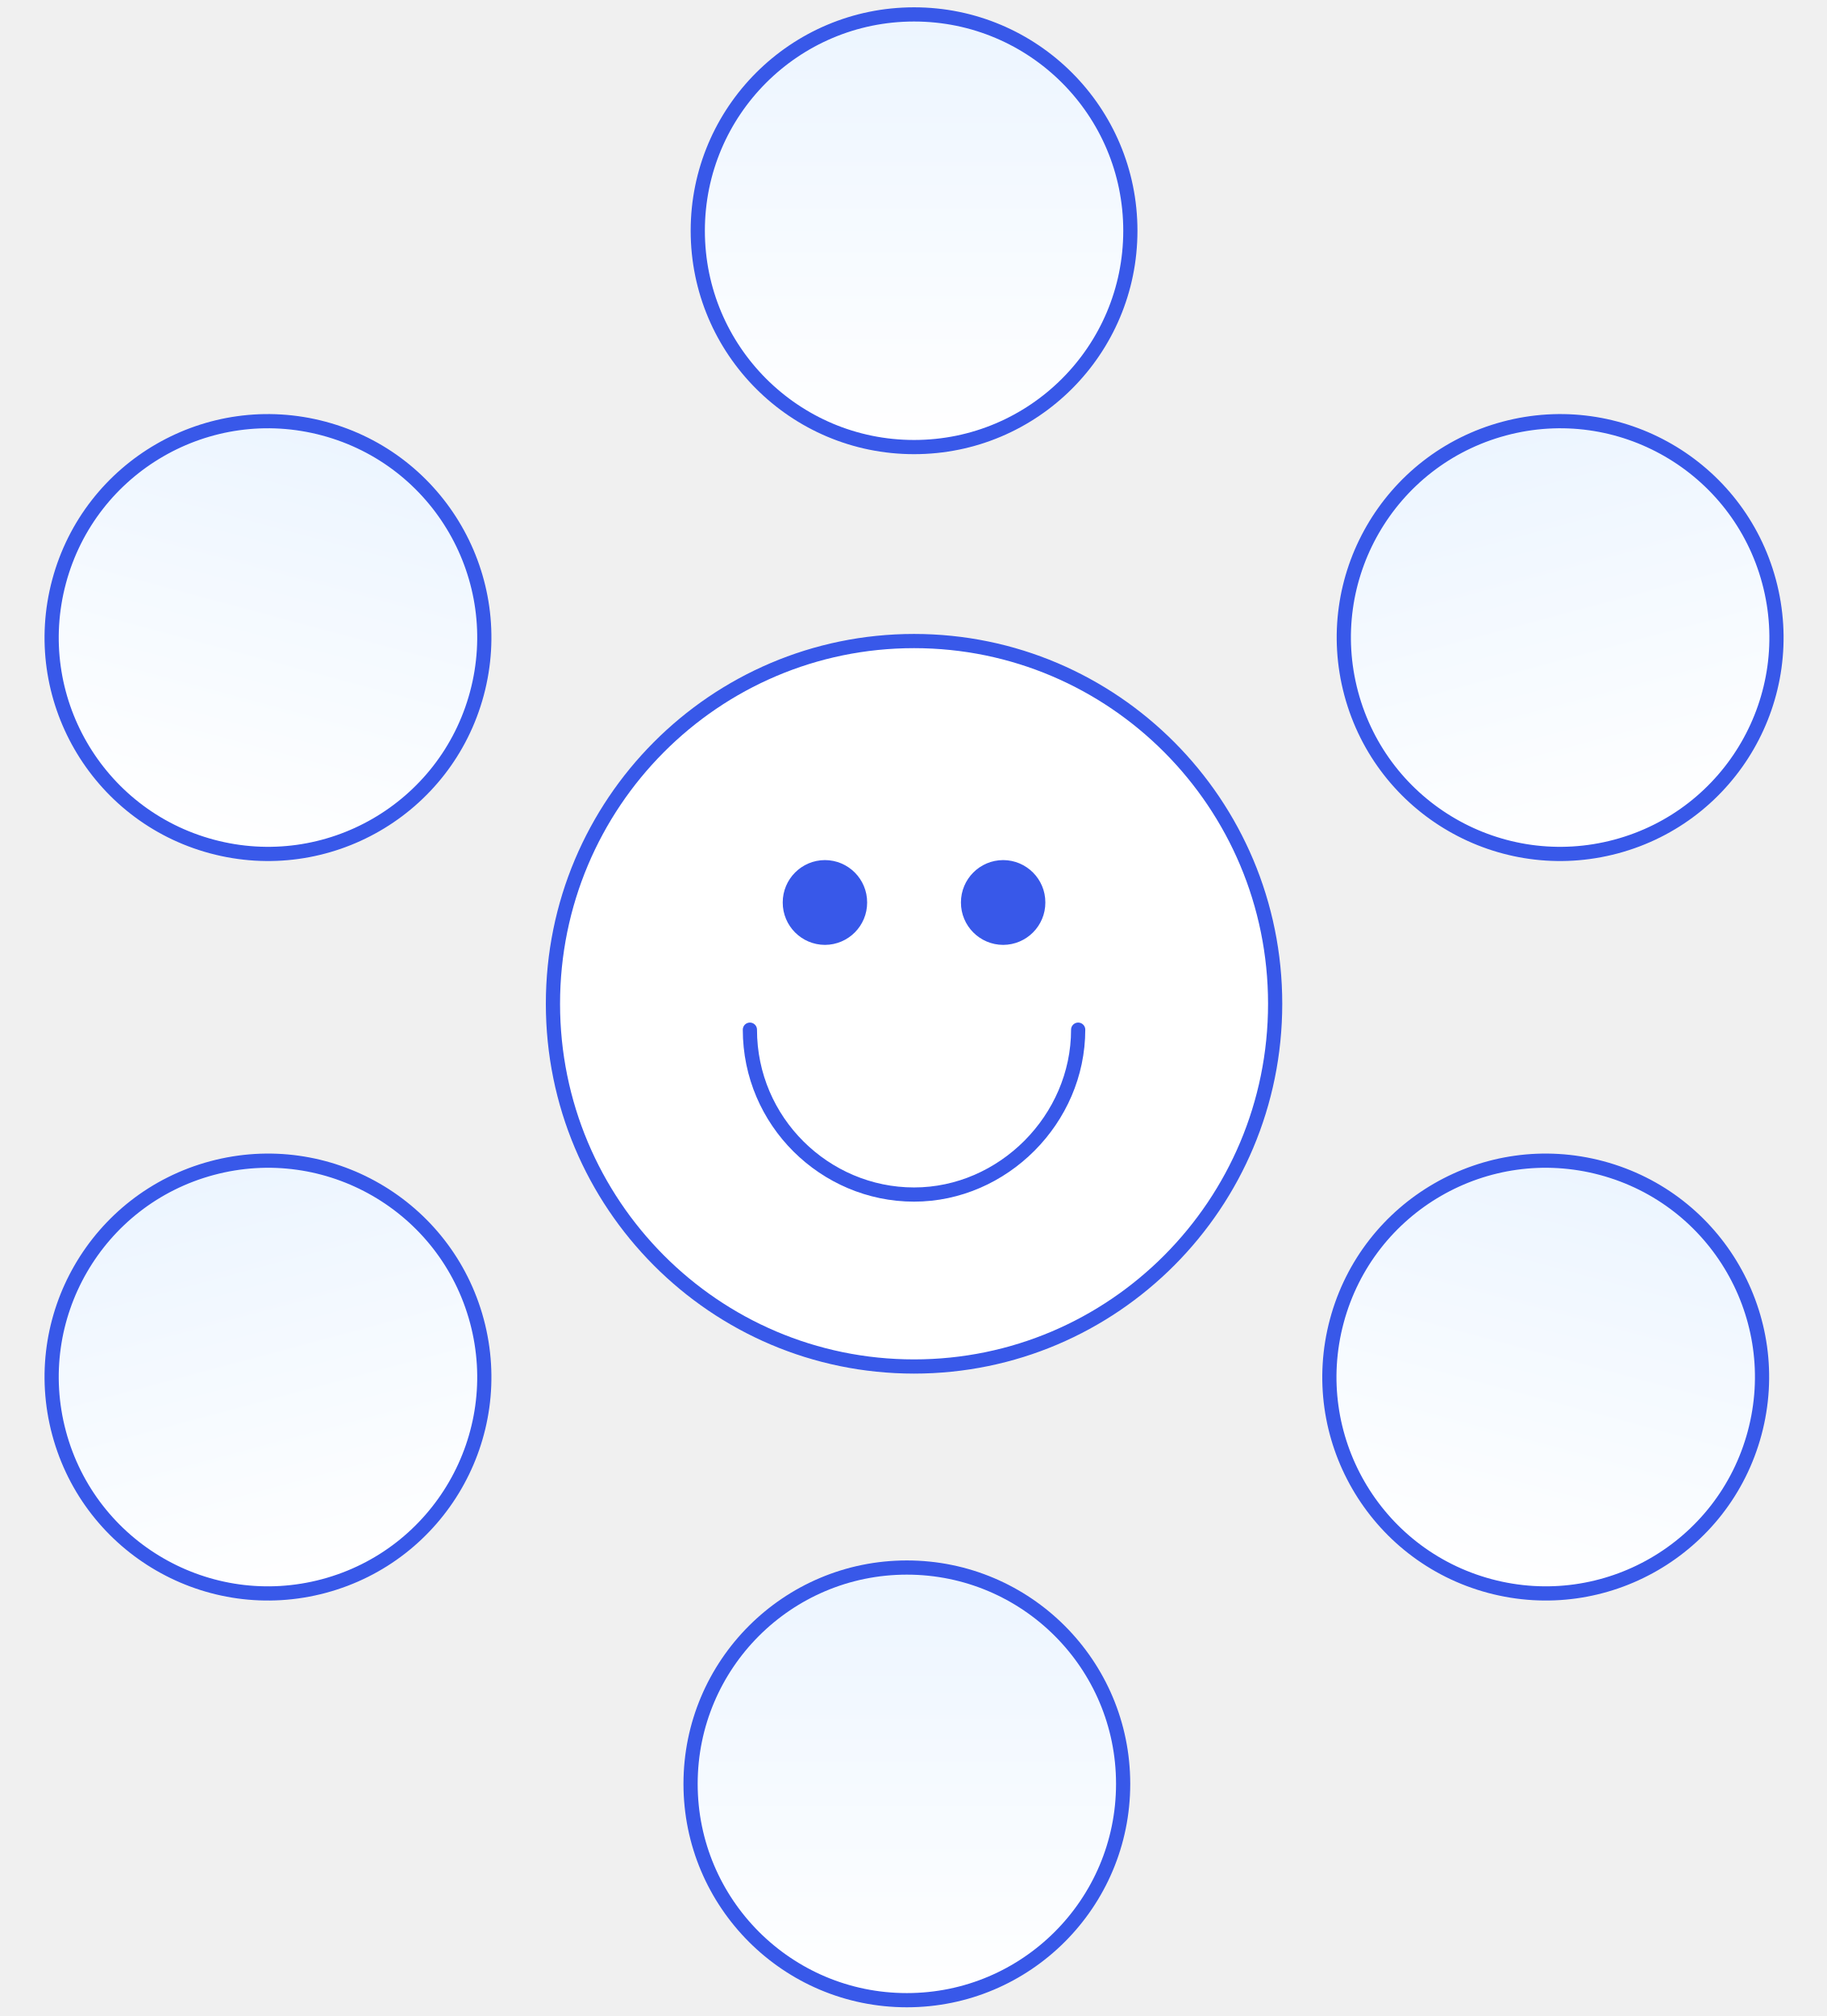
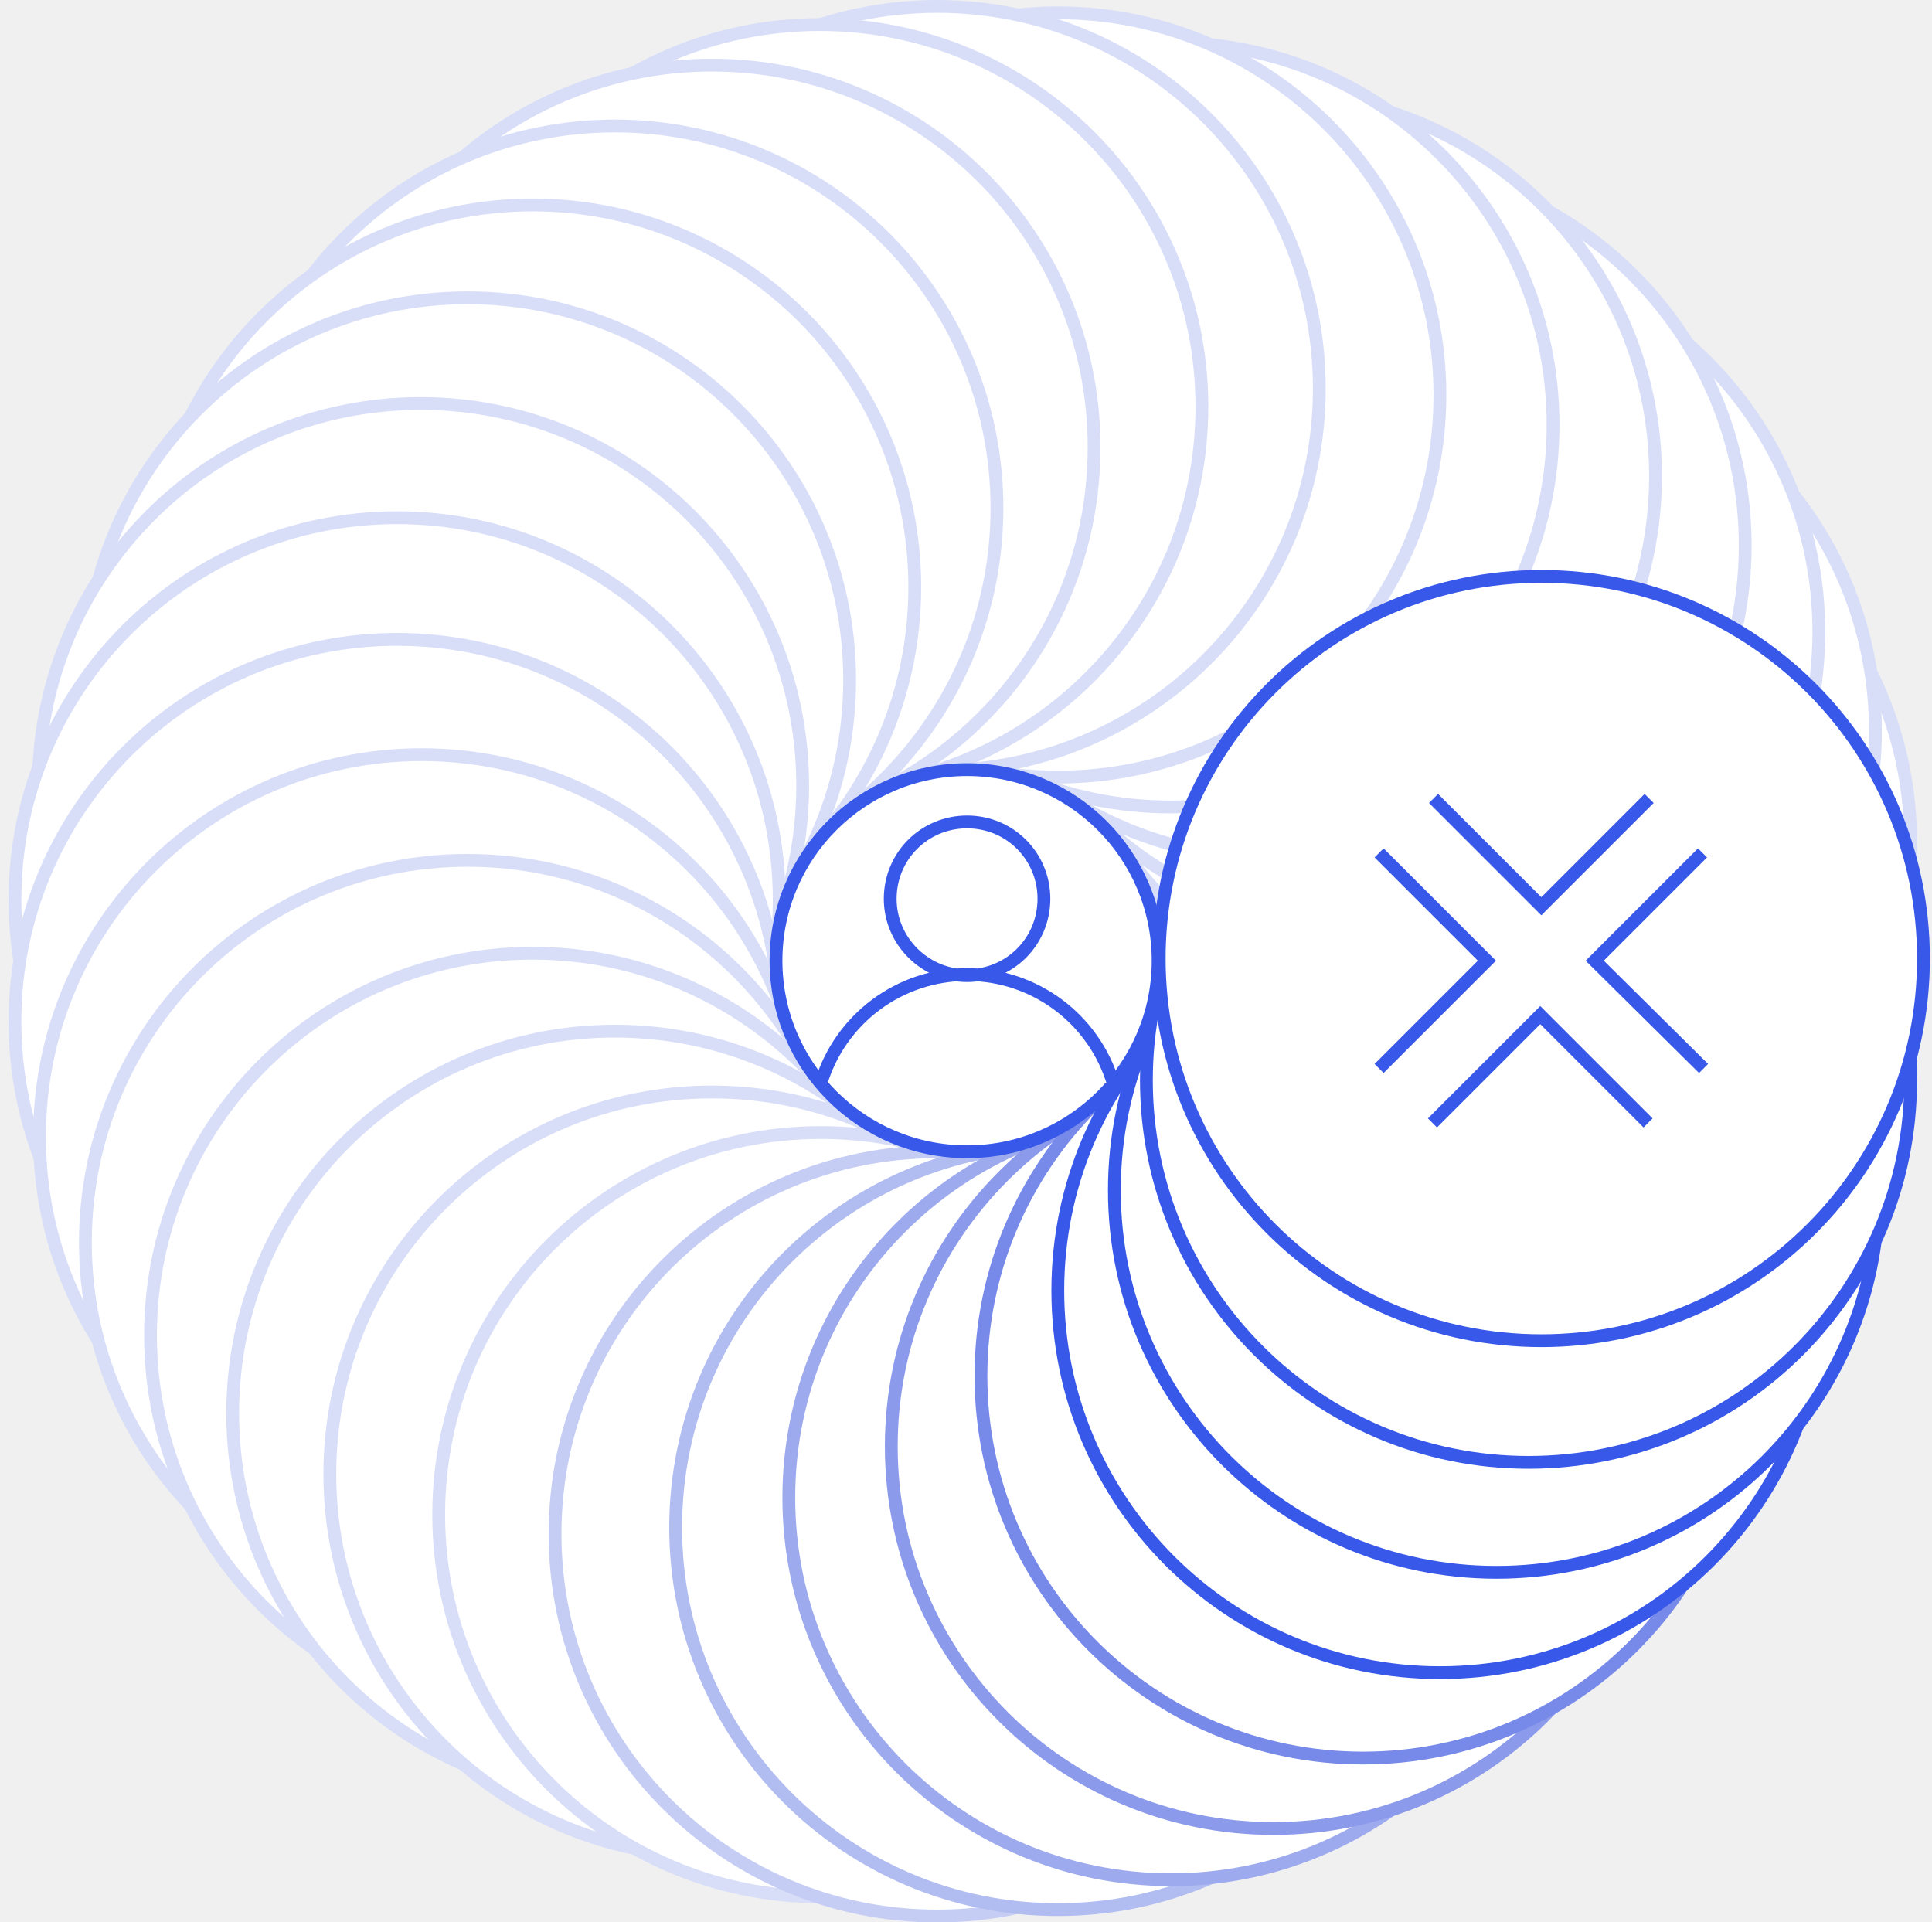
- <svg xmlns="http://www.w3.org/2000/svg" width="193" height="213" fill="none">
-   <path d="M96.591 47.235c12.623 0 22.856-10.233 22.856-22.856 0-12.623-10.233-22.856-22.856-22.856-12.623 0-22.856 10.233-22.856 22.856 0 12.623 10.233 22.856 22.856 22.856z" fill="url(#paint0_linear)" stroke="#3858E9" stroke-width="1.5" stroke-miterlimit="10" stroke-linecap="round" stroke-linejoin="round" />
-   <path d="M22.402 89.438c12.193 3.267 24.726-3.969 27.993-16.162 3.267-12.193-3.969-24.725-16.162-27.992-12.192-3.267-24.725 3.968-27.992 16.161-3.267 12.193 3.968 24.726 16.161 27.993z" fill="url(#paint1_linear)" stroke="#3858E9" stroke-width="1.5" stroke-miterlimit="10" stroke-linecap="round" stroke-linejoin="round" />
-   <path d="M170.78 89.438c12.193-3.267 19.428-15.8 16.161-27.992-3.267-12.193-15.8-19.43-27.992-16.162-12.193 3.267-19.429 15.8-16.162 27.992 3.267 12.193 15.8 19.43 27.993 16.162z" fill="url(#paint2_linear)" stroke="#3858E9" stroke-width="1.5" stroke-miterlimit="10" stroke-linecap="round" stroke-linejoin="round" />
-   <path d="M34.234 167.57c12.193-3.268 19.428-15.8 16.161-27.993-3.267-12.193-15.8-19.429-27.992-16.162-12.193 3.267-19.429 15.8-16.162 27.993 3.267 12.193 15.8 19.429 27.993 16.162z" fill="url(#paint3_linear)" stroke="#3858E9" stroke-width="1.5" stroke-miterlimit="10" stroke-linecap="round" stroke-linejoin="round" />
-   <path d="M157.423 167.569c12.193 3.267 24.726-3.968 27.993-16.161 3.267-12.193-3.969-24.726-16.162-27.993-12.193-3.267-24.725 3.969-27.992 16.162-3.267 12.193 3.968 24.725 16.161 27.992z" fill="url(#paint4_linear)" stroke="#3858E9" stroke-width="1.5" stroke-miterlimit="10" stroke-linecap="round" stroke-linejoin="round" />
-   <path d="M95.83 211.329c12.622 0 22.855-10.233 22.855-22.855 0-12.623-10.233-22.856-22.856-22.856-12.622 0-22.855 10.233-22.855 22.856 0 12.622 10.233 22.855 22.855 22.855z" fill="url(#paint5_linear)" stroke="#3858E9" stroke-width="1.5" stroke-miterlimit="10" stroke-linecap="round" stroke-linejoin="round" />
-   <path d="M96.59 144.377c21.073 0 38.158-17.158 38.158-38.324 0-21.165-17.085-38.323-38.159-38.323-21.074 0-38.158 17.157-38.158 38.323s17.084 38.324 38.158 38.324z" fill="#fff" stroke="#3858E9" stroke-width="1.5" stroke-miterlimit="10" stroke-linecap="round" stroke-linejoin="round" />
-   <path d="M79.243 108.789c0 9.705 7.93 17.42 17.345 17.42 9.416 0 17.345-7.964 17.345-17.42" stroke="#3858E9" stroke-width="1.5" stroke-miterlimit="10" stroke-linecap="round" stroke-linejoin="round" />
-   <path d="M90.883 95.351a3.72 3.72 0 01-3.71 3.73 3.72 3.72 0 01-3.71-3.73 3.72 3.72 0 013.71-3.729 3.72 3.72 0 013.71 3.73zM109.715 95.351a3.72 3.72 0 01-3.71 3.73 3.72 3.72 0 01-3.71-3.73 3.72 3.72 0 013.71-3.729 3.72 3.72 0 013.71 3.73z" fill="#3858E9" stroke="#3858E9" stroke-width="1.5" />
-   <defs>
-     <linearGradient id="paint0_linear" x1="96.591" y1="1.523" x2="96.591" y2="47.235" gradientUnits="userSpaceOnUse">
-       <stop stop-color="#ECF5FF" />
-       <stop offset="1" stop-color="#fff" />
-     </linearGradient>
-     <linearGradient id="paint1_linear" x1="34.233" y1="45.284" x2="22.402" y2="89.438" gradientUnits="userSpaceOnUse">
-       <stop stop-color="#ECF5FF" />
-       <stop offset="1" stop-color="#fff" />
-     </linearGradient>
-     <linearGradient id="paint2_linear" x1="158.949" y1="45.284" x2="170.78" y2="89.438" gradientUnits="userSpaceOnUse">
-       <stop stop-color="#ECF5FF" />
-       <stop offset="1" stop-color="#fff" />
-     </linearGradient>
-     <linearGradient id="paint3_linear" x1="22.403" y1="123.415" x2="34.234" y2="167.57" gradientUnits="userSpaceOnUse">
-       <stop stop-color="#ECF5FF" />
-       <stop offset="1" stop-color="#fff" />
-     </linearGradient>
-     <linearGradient id="paint4_linear" x1="169.254" y1="123.415" x2="157.423" y2="167.569" gradientUnits="userSpaceOnUse">
-       <stop stop-color="#ECF5FF" />
-       <stop offset="1" stop-color="#fff" />
-     </linearGradient>
-     <linearGradient id="paint5_linear" x1="95.829" y1="165.618" x2="95.829" y2="211.329" gradientUnits="userSpaceOnUse">
-       <stop stop-color="#ECF5FF" />
-       <stop offset="1" stop-color="#fff" />
-     </linearGradient>
-   </defs>
+ <svg xmlns="http://www.w3.org/2000/svg" width="181" height="180" viewBox="0 0 181 180" fill="none" aria-hidden="true" focusable="false">
+   <g fill="#FFF" stroke-miterlimit="10" stroke-width="1.2">
+     <g stroke="#D8DEF8">
+       <circle cx="143.2" cy="78.9" r="35.8" />
+       <circle cx="139.9" cy="68.5" r="35.8" />
+       <circle cx="134.6" cy="59.2" r="35.8" />
+       <circle cx="127.7" cy="51.1" r="35.8" />
+       <circle cx="119.3" cy="44.6" r="35.8" />
+       <circle cx="109.7" cy="39.8" r="35.8" />
+       <circle cx="99.1" cy="37" r="35.8" />
+       <circle cx="87.8" cy="36.4" r="35.8" />
+       <circle cx="76.8" cy="38.1" r="35.8" />
+       <circle cx="66.7" cy="41.9" r="35.8" />
+       <circle cx="57.6" cy="47.6" r="35.8" />
+       <circle cx="49.9" cy="55" r="35.8" />
+       <circle cx="43.8" cy="63.7" r="35.8" />
+       <circle cx="39.4" cy="73.6" r="35.8" />
+       <circle cx="37.2" cy="84.3" r="35.8" />
+       <circle cx="37.2" cy="95.7" r="35.8" />
+       <circle cx="39.5" cy="106.5" r="35.8" />
+       <circle cx="43.8" cy="116.4" r="35.8" />
+       <circle cx="49.9" cy="125.1" r="35.8" />
+       <circle cx="57.6" cy="132.4" r="35.8" />
+       <circle cx="66.7" cy="138.1" r="35.8" />
+       <circle cx="76.9" cy="141.9" r="35.8" />
+     </g>
+     <circle cx="87.8" cy="143.7" r="35.8" stroke="#C5CDF4" />
+     <circle cx="99.1" cy="143.1" r="35.8" stroke="#B1BCF1" />
+     <circle cx="109.7" cy="140.3" r="35.8" stroke="#9EAAEE" />
+     <circle cx="119.3" cy="135.5" r="35.8" stroke="#8C9AEC" />
+     <circle cx="127.7" cy="128.9" r="35.8" stroke="#7789E9" />
+     <g stroke="#3858E9">
+       <circle cx="134.9" cy="120.9" r="35.8" />
+       <circle cx="140.2" cy="111.5" r="35.8" />
+       <circle cx="143.2" cy="101.2" r="35.8" />
+       <circle cx="144.4" cy="89.8" r="35.8" />
+       <path d="m154.5 74.8-10.1 10.1-10.1-10.1m25.3 25.3L149.4 90l10.1-10.1m-30.3 0L139.3 90l-10.1 10.1m5 5.1 10.1-10.1 10.1 10.1" />
+       <circle cx="90.6" cy="90" r="17.9" />
+       <path d="M76.9 101.5a14.3 14.3 0 0 1 27.4 0M90.6 91.4c4 0 7.2-3.2 7.2-7.2S94.6 77 90.6 77s-7.2 3.2-7.2 7.2 3.3 7.2 7.2 7.2z" />
+     </g>
+   </g>
</svg>
